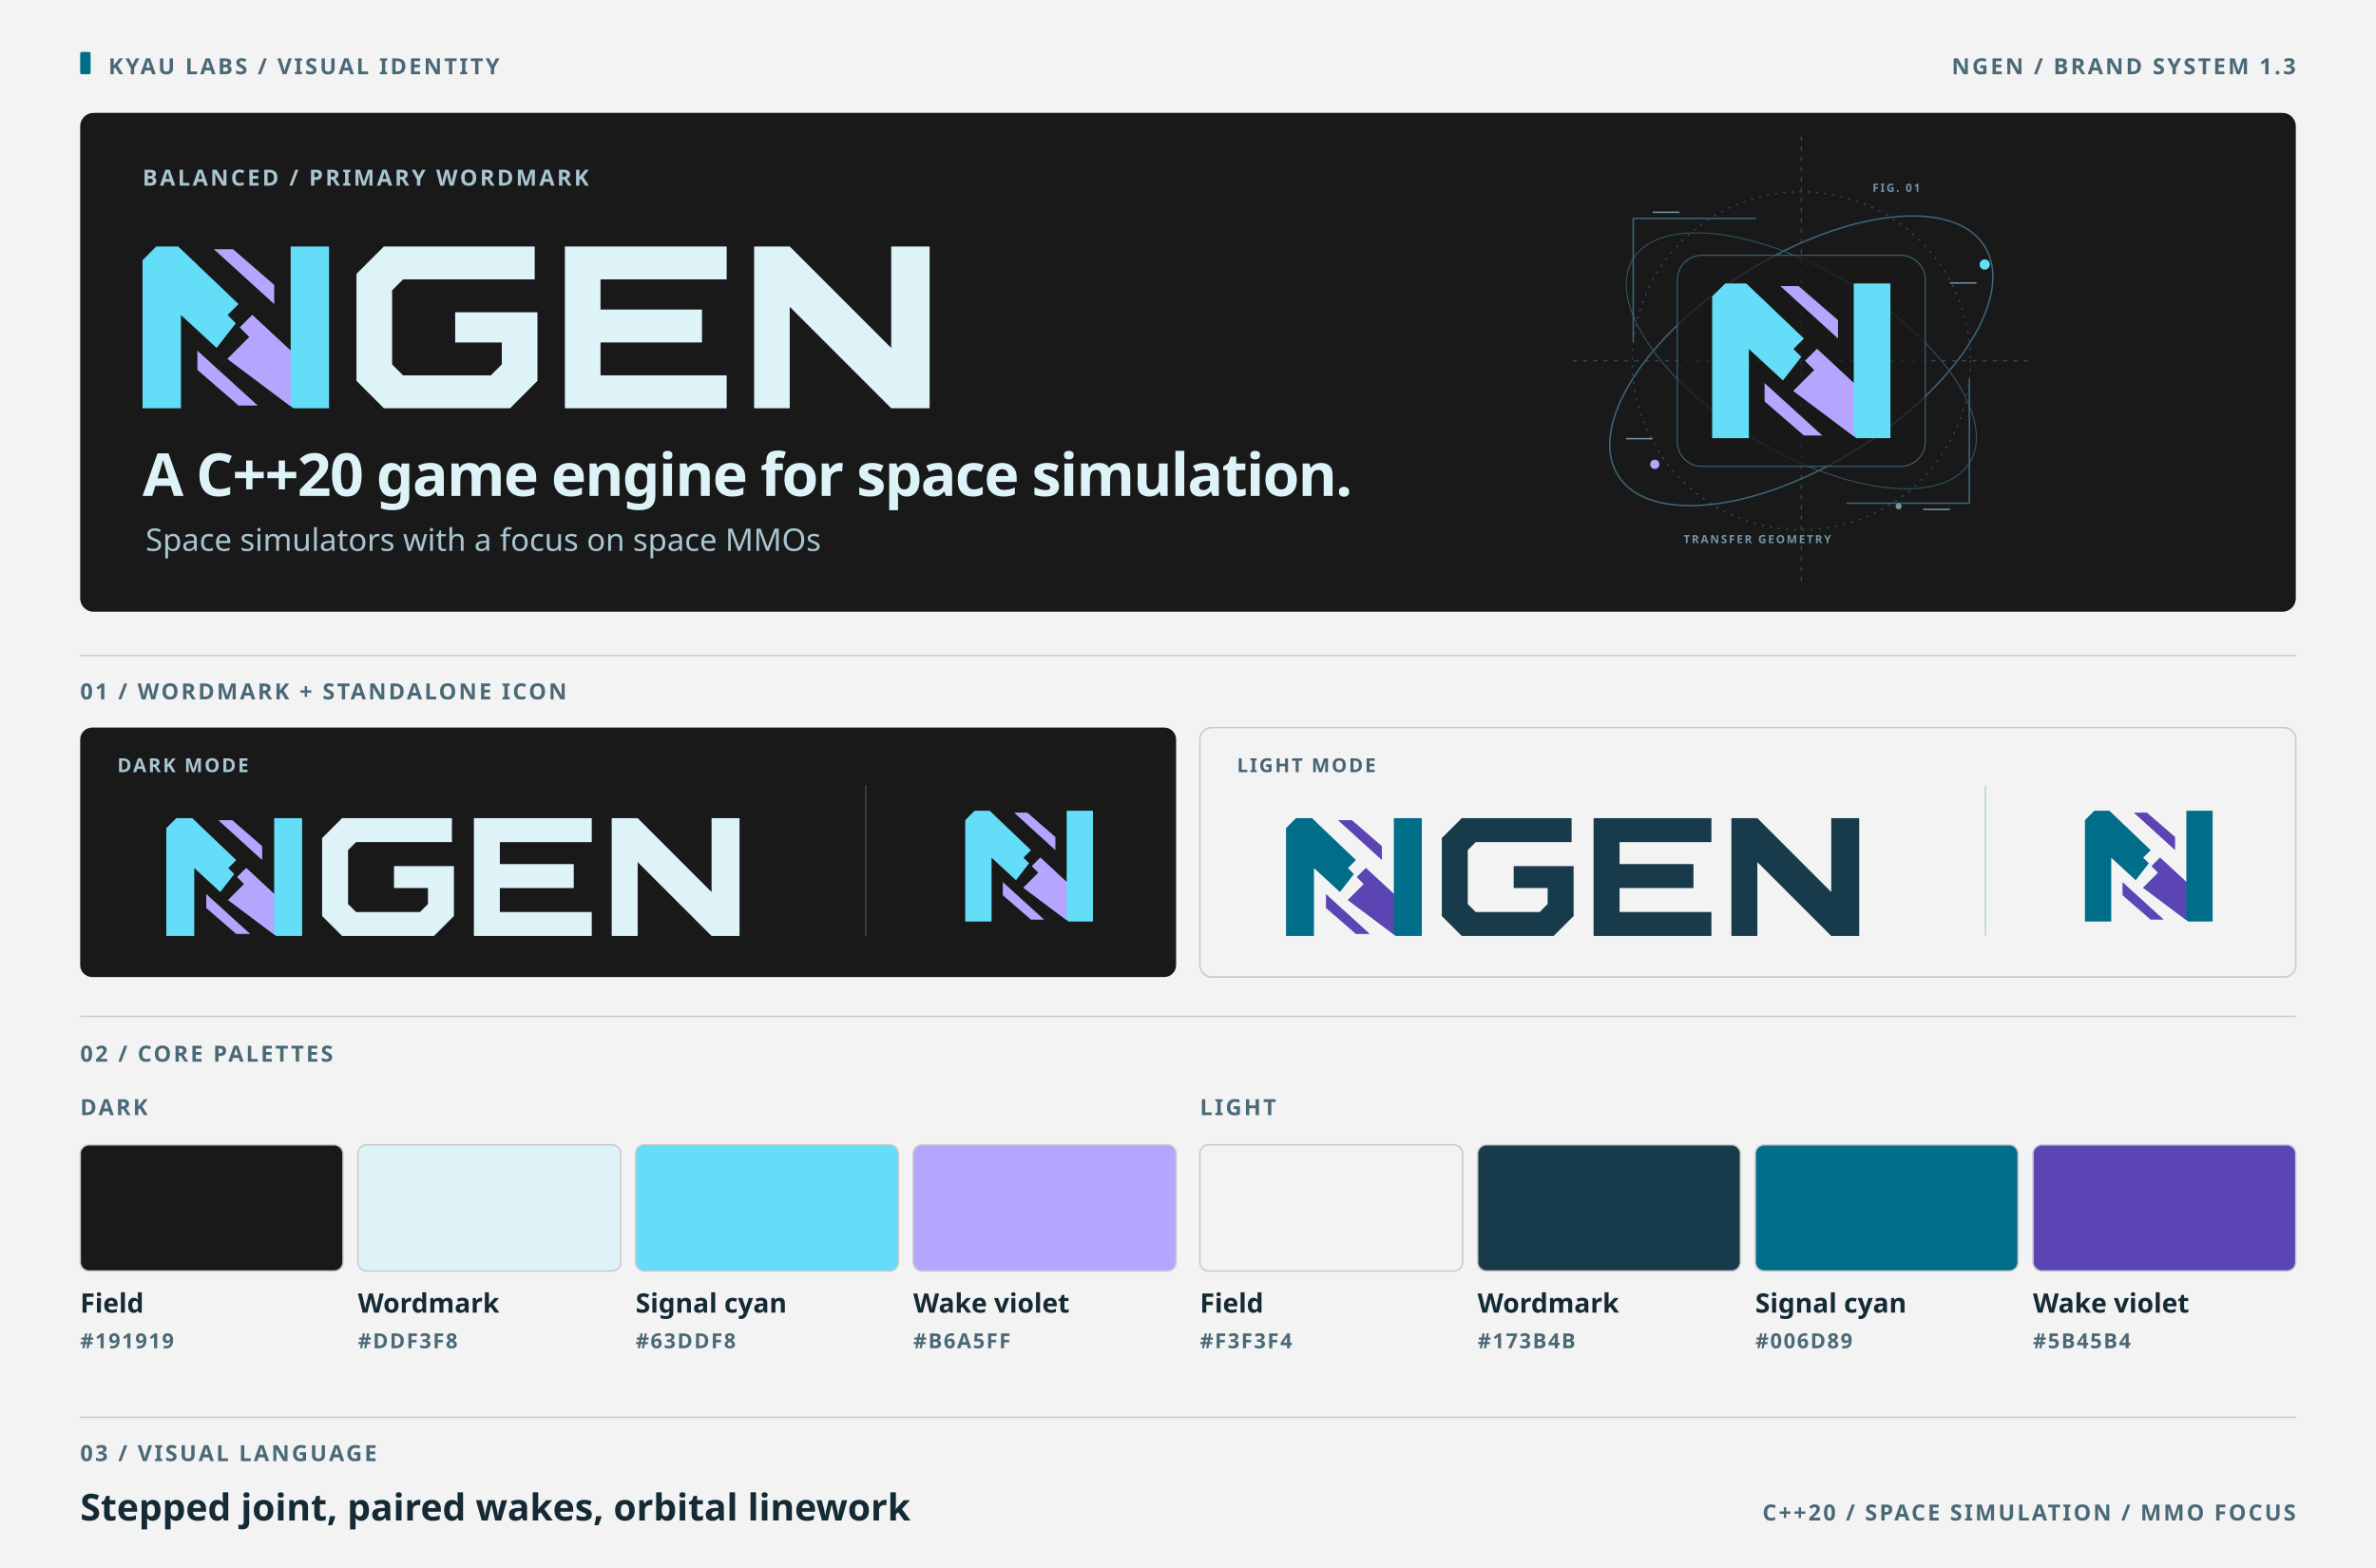
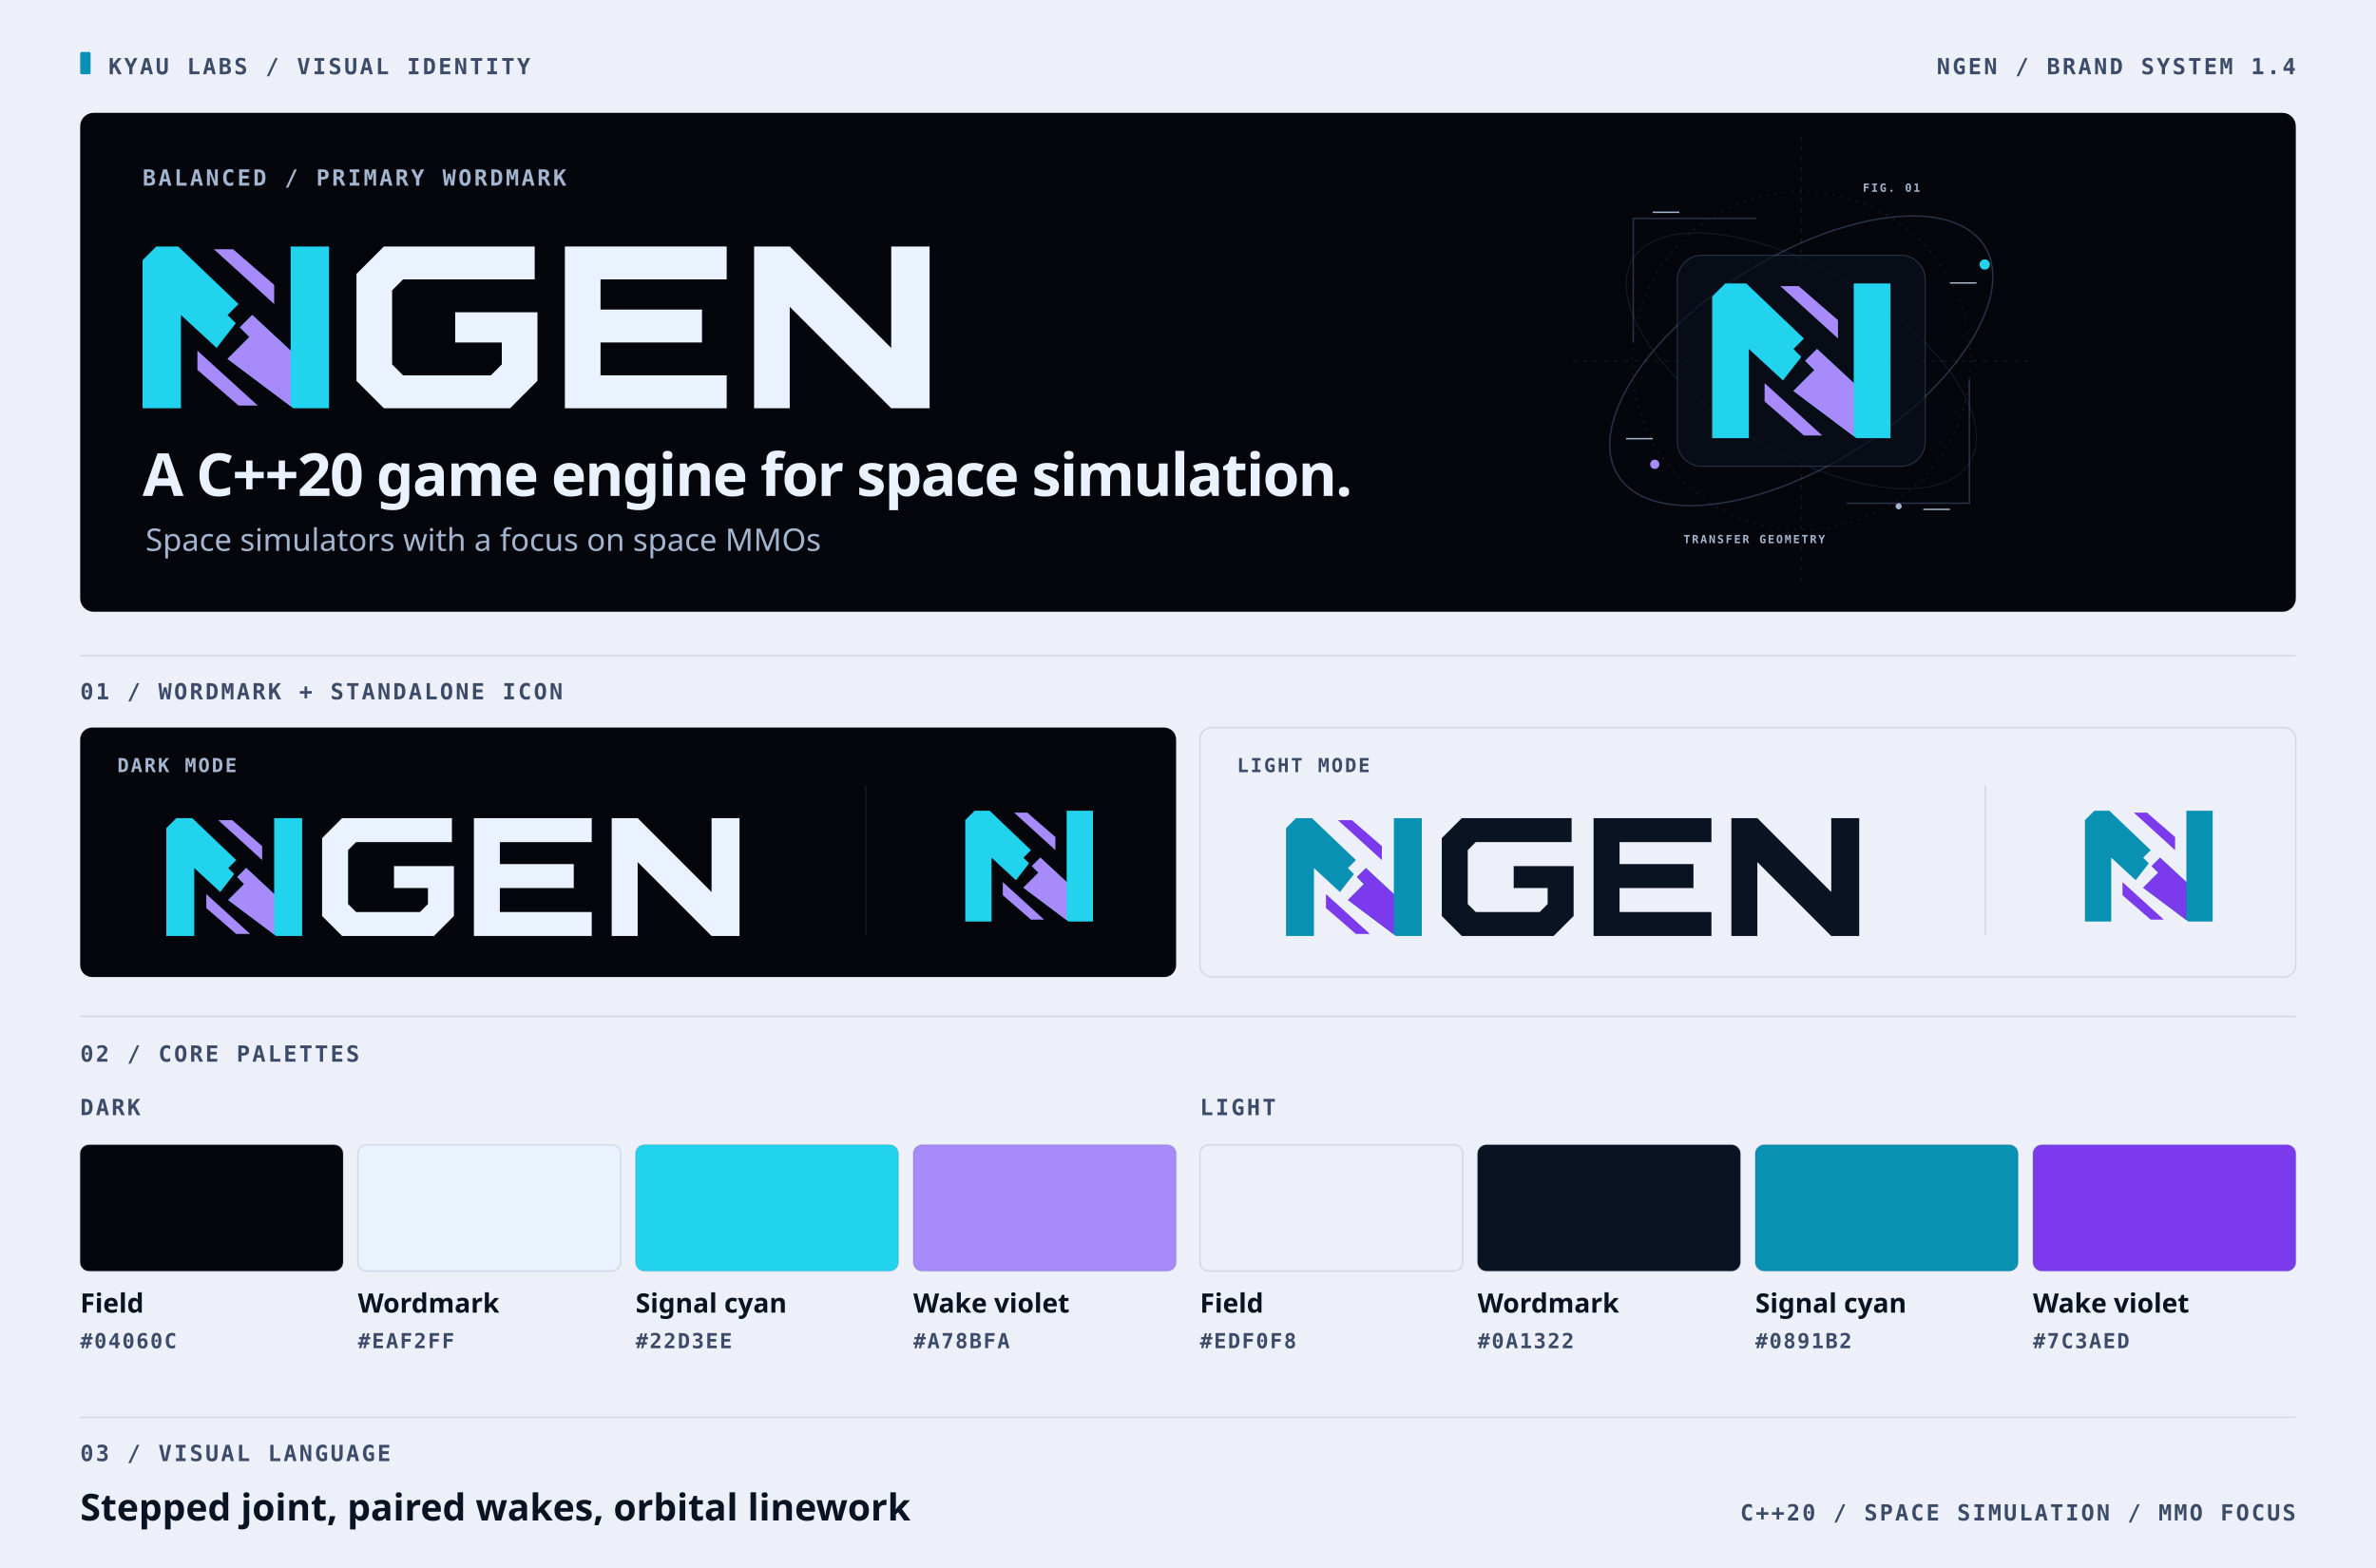
<svg xmlns="http://www.w3.org/2000/svg" viewBox="0 0 1600 1056" width="1600" height="1056" role="img" aria-labelledby="title">
-   <rect x="0" y="0" width="1600" height="1056" rx="0" fill="#F3F3F4" stroke="none" />
-   <rect x="54" y="35" width="7" height="15" rx="1" fill="#006D89" stroke="none" />
-   <text x="73" y="50" fill="#4A6977" font-family="Adwaita Mono, sans-serif" font-size="15" font-weight="600" letter-spacing="1.55" text-anchor="start">KYAU LABS  /  VISUAL IDENTITY</text>
-   <text x="1546" y="50" fill="#4A6977" font-family="Adwaita Mono, sans-serif" font-size="15" font-weight="600" letter-spacing="1.55" text-anchor="end">NGEN  /  BRAND SYSTEM 1.3</text>
-   <rect x="54" y="76" width="1492" height="336" rx="9" fill="#191919" stroke="none" />
-   <text x="96" y="125" fill="#A9C5D0" font-family="Adwaita Mono, sans-serif" font-size="15" font-weight="600" letter-spacing="1.6" text-anchor="start">BALANCED  /  PRIMARY WORDMARK</text>
+   <rect x="0" y="0" width="1600" height="1056" rx="0" fill="#EDF0F8" stroke="none" />
+   <rect x="54" y="35" width="7" height="15" rx="1" fill="#0891B2" stroke="none" />
+   <text x="73" y="50" fill="#3C4C68" font-family="Operator Mono, monospace" font-size="15" font-weight="600" letter-spacing="1.55" text-anchor="start">KYAU LABS  /  VISUAL IDENTITY</text>
+   <text x="1546" y="50" fill="#3C4C68" font-family="Operator Mono, monospace" font-size="15" font-weight="600" letter-spacing="1.55" text-anchor="end">NGEN  /  BRAND SYSTEM 1.4</text>
+   <rect x="54" y="76" width="1492" height="336" rx="9" fill="#04060C" stroke="none" />
+   <text x="96" y="125" fill="#A4B5CF" font-family="Operator Mono, monospace" font-size="15" font-weight="600" letter-spacing="1.6" text-anchor="start">BALANCED  /  PRIMARY WORDMARK</text>
  <g transform="translate(96 166) scale(1.84669)">
    <g transform="translate(0 -23.5)">
      <g transform="translate(0 23.5)">
-         <path d="M0 59V5L5 0H13L35 21L31 25L34 28L27 37L14 25V59ZM40 25L54 38V0H68V59H55L31 41L39 33L35.5 29.5Z" fill="#63DDF8" />
-         <path d="M40 25L54 38V58.25L31 41L39 33L35.5 29.5ZM20 38L42 58H35L20 45Z" fill="#B6A5FF" />
+         <path d="M0 59V5L5 0H13L35 21L31 25L34 28L27 37L14 25V59ZM40 25L54 38V0H68V59H55L31 41L39 33L35.5 29.5Z" fill="#22D3EE" />
+         <path d="M40 25L54 38V58.25L31 41L39 33L35.5 29.5ZM20 38L42 58H35L20 45Z" fill="#A78BFA" />
        <g transform="rotate(180 34 29.5)">
-           <path d="M20 38L42 58H35L20 45Z" fill="#B6A5FF" />
+           <path d="M20 38L42 58H35L20 45Z" fill="#A78BFA" />
        </g>
        <g transform="translate(78 0)">
-           <path d="M10 0H65V12H17L13 16V43L17 47H49L53 43V35H36V24H66V49L56 59H10L0 49V10Z" fill="#DDF3F8" />
+           <path d="M10 0H65V12H17L13 16V43L17 47H49L53 43V35H36V24H66V49L56 59H10L0 49V10Z" fill="#EAF2FF" />
        </g>
        <g transform="translate(154 0)">
-           <path d="M0 0H59V12H13V23H50V35H13V47H59V59H0Z" fill="#DDF3F8" />
+           <path d="M0 0H59V12H13V23H50V35H13V47H59V59H0Z" fill="#EAF2FF" />
        </g>
        <g transform="translate(223 0)">
-           <path d="M0 0H13L50 37V0H64V59H50L13 22V59H0Z" fill="#DDF3F8" />
+           <path d="M0 0H13L50 37V0H64V59H50L13 22V59H0Z" fill="#EAF2FF" />
        </g>
      </g>
    </g>
  </g>
-   <text x="96" y="334" fill="#DDF3F8" font-family="Adwaita Sans, sans-serif" font-size="40" font-weight="700" letter-spacing="-1" text-anchor="start">A C++20 game engine for space simulation.</text>
-   <text x="98" y="371" fill="#A9C5D0" font-family="Adwaita Sans, sans-serif" font-size="21" font-weight="400" letter-spacing="0" text-anchor="start">Space simulators with a focus on space MMOs</text>
+   <text x="96" y="334" fill="#EAF2FF" font-family="Neo Sans Pro, sans-serif" font-size="40" font-weight="700" letter-spacing="-1" text-anchor="start">A C++20 game engine for space simulation.</text>
+   <text x="98" y="371" fill="#A4B5CF" font-family="Neo Sans Pro, sans-serif" font-size="21" font-weight="400" letter-spacing="0" text-anchor="start">Space simulators with a focus on space MMOs</text>
  <g transform="translate(1213 243) scale(0.69)">
-     <path d="M-223 0H223M0-219V219" fill="none" stroke="#305466" stroke-width="1" stroke-dasharray="4 6" />
-     <ellipse cx="0" cy="0" rx="211" ry="102" fill="none" stroke="#3D687B" stroke-width="1.4" transform="rotate(-32)" />
-     <ellipse cx="0" cy="0" rx="192" ry="89" fill="none" stroke="#305466" stroke-width="1" transform="rotate(31)" />
-     <circle cx="0" cy="0" r="165" fill="none" stroke="#305466" stroke-width="1.2" stroke-dasharray="2 6" />
-     <path d="M-164-18V-139H-44M164 18V139H44" fill="none" stroke="#3D687B" stroke-width="1.4" />
-     <path d="M-145-145H-119M145 145H119M-171 76H-145M145-76H171" fill="none" stroke="#7496A7" stroke-width="1.4" />
-     <circle cx="179" cy="-94" r="5" fill="#63DDF8" />
-     <circle cx="-143" cy="101" r="4.5" fill="#B6A5FF" />
-     <circle cx="95" cy="142" r="3" fill="#7496A7" />
-     <rect x="-121" y="-103" width="242" height="206" rx="24" fill="#191919" fill-opacity="0.7" stroke="#3D687B" />
+     <path d="M-223 0H223M0-219V219" fill="none" stroke="#7D9BD2" stroke-width="1" stroke-dasharray="4 6" stroke-opacity="0.14" />
+     <ellipse cx="0" cy="0" rx="211" ry="102" fill="none" stroke="#7D9BD2" stroke-width="1.4" transform="rotate(-32)" stroke-opacity="0.3" />
+     <ellipse cx="0" cy="0" rx="192" ry="89" fill="none" stroke="#7D9BD2" stroke-width="1" transform="rotate(31)" stroke-opacity="0.14" />
+     <circle cx="0" cy="0" r="165" fill="none" stroke="#7D9BD2" stroke-width="1.2" stroke-dasharray="2 6" stroke-opacity="0.14" />
+     <path d="M-164-18V-139H-44M164 18V139H44" fill="none" stroke="#7D9BD2" stroke-width="1.4" stroke-opacity="0.3" />
+     <path d="M-145-145H-119M145 145H119M-171 76H-145M145-76H171" fill="none" stroke="#A4B5CF" stroke-width="1.4" />
+     <circle cx="179" cy="-94" r="5" fill="#22D3EE" />
+     <circle cx="-143" cy="101" r="4.5" fill="#A78BFA" />
+     <circle cx="95" cy="142" r="3" fill="#A4B5CF" />
+     <rect x="-121" y="-103" width="242" height="206" rx="24" fill="#0A101D" fill-opacity="0.66" stroke="#7D9BD2" stroke-opacity="0.3" />
    <g transform="translate(-87 -75.5) scale(2.55882)">
-       <path d="M0 59V5L5 0H13L35 21L31 25L34 28L27 37L14 25V59ZM40 25L54 38V0H68V59H55L31 41L39 33L35.5 29.5Z" fill="#63DDF8" />
-       <path d="M40 25L54 38V58.25L31 41L39 33L35.5 29.5ZM20 38L42 58H35L20 45Z" fill="#B6A5FF" />
+       <path d="M0 59V5L5 0H13L35 21L31 25L34 28L27 37L14 25V59ZM40 25L54 38V0H68V59H55L31 41L39 33L35.5 29.5Z" fill="#22D3EE" />
+       <path d="M40 25L54 38V58.25L31 41L39 33L35.5 29.5ZM20 38L42 58H35L20 45Z" fill="#A78BFA" />
      <g transform="rotate(180 34 29.5)">
-         <path d="M20 38L42 58H35L20 45Z" fill="#B6A5FF" />
+         <path d="M20 38L42 58H35L20 45Z" fill="#A78BFA" />
      </g>
    </g>
-     <text x="-115" y="178" fill="#7496A7" font-family="Adwaita Mono, sans-serif" font-size="11" font-weight="600" letter-spacing="1.6" text-anchor="start">TRANSFER GEOMETRY</text>
-     <text x="116" y="-165" fill="#7496A7" font-family="Adwaita Mono, sans-serif" font-size="11" font-weight="600" letter-spacing="1.6" text-anchor="end">FIG. 01</text>
+     <text x="-115" y="178" fill="#A4B5CF" font-family="Operator Mono, monospace" font-size="11" font-weight="600" letter-spacing="1.6" text-anchor="start">TRANSFER GEOMETRY</text>
+     <text x="116" y="-165" fill="#A4B5CF" font-family="Operator Mono, monospace" font-size="11" font-weight="600" letter-spacing="1.6" text-anchor="end">FIG. 01</text>
  </g>
-   <path d="M54 441.5H1546" stroke="#C9C9CD" />
-   <text x="54" y="471" fill="#4A6977" font-family="Adwaita Mono, sans-serif" font-size="15" font-weight="600" letter-spacing="1.5" text-anchor="start">01  /  WORDMARK + STANDALONE ICON</text>
-   <rect x="54" y="490" width="738" height="168" rx="8" fill="#191919" stroke="none" />
-   <text x="79" y="520" fill="#A9C5D0" font-family="Adwaita Mono, sans-serif" font-size="13" font-weight="600" letter-spacing="1.25" text-anchor="start">DARK MODE</text>
+   <path d="M54 441.5H1546" stroke="#102A54" stroke-opacity="0.12" />
+   <text x="54" y="471" fill="#3C4C68" font-family="Operator Mono, monospace" font-size="15" font-weight="600" letter-spacing="1.5" text-anchor="start">01  /  WORDMARK + STANDALONE ICON</text>
+   <rect x="54" y="490" width="738" height="168" rx="8" fill="#04060C" stroke="none" />
+   <text x="79" y="520" fill="#A4B5CF" font-family="Operator Mono, monospace" font-size="13" font-weight="600" letter-spacing="1.25" text-anchor="start">DARK MODE</text>
  <g transform="translate(112 551) scale(1.34495)">
    <g transform="translate(0 -23.5)">
      <g transform="translate(0 23.5)">
-         <path d="M0 59V5L5 0H13L35 21L31 25L34 28L27 37L14 25V59ZM40 25L54 38V0H68V59H55L31 41L39 33L35.5 29.5Z" fill="#63DDF8" />
-         <path d="M40 25L54 38V58.25L31 41L39 33L35.5 29.5ZM20 38L42 58H35L20 45Z" fill="#B6A5FF" />
+         <path d="M0 59V5L5 0H13L35 21L31 25L34 28L27 37L14 25V59ZM40 25L54 38V0H68V59H55L31 41L39 33L35.5 29.5Z" fill="#22D3EE" />
+         <path d="M40 25L54 38V58.25L31 41L39 33L35.5 29.5ZM20 38L42 58H35L20 45Z" fill="#A78BFA" />
        <g transform="rotate(180 34 29.5)">
-           <path d="M20 38L42 58H35L20 45Z" fill="#B6A5FF" />
+           <path d="M20 38L42 58H35L20 45Z" fill="#A78BFA" />
        </g>
        <g transform="translate(78 0)">
-           <path d="M10 0H65V12H17L13 16V43L17 47H49L53 43V35H36V24H66V49L56 59H10L0 49V10Z" fill="#DDF3F8" />
+           <path d="M10 0H65V12H17L13 16V43L17 47H49L53 43V35H36V24H66V49L56 59H10L0 49V10Z" fill="#EAF2FF" />
        </g>
        <g transform="translate(154 0)">
-           <path d="M0 0H59V12H13V23H50V35H13V47H59V59H0Z" fill="#DDF3F8" />
+           <path d="M0 0H59V12H13V23H50V35H13V47H59V59H0Z" fill="#EAF2FF" />
        </g>
        <g transform="translate(223 0)">
-           <path d="M0 0H13L50 37V0H64V59H50L13 22V59H0Z" fill="#DDF3F8" />
+           <path d="M0 0H13L50 37V0H64V59H50L13 22V59H0Z" fill="#EAF2FF" />
        </g>
      </g>
    </g>
  </g>
-   <path d="M583 529V630" fill="none" stroke="#7899A6" stroke-opacity="0.35" />
+   <path d="M583 529V630" fill="none" stroke="#7D9BD2" stroke-opacity="0.14" />
  <g transform="translate(650 546) scale(1.26471)">
-     <path d="M0 59V5L5 0H13L35 21L31 25L34 28L27 37L14 25V59ZM40 25L54 38V0H68V59H55L31 41L39 33L35.5 29.5Z" fill="#63DDF8" />
-     <path d="M40 25L54 38V58.25L31 41L39 33L35.5 29.5ZM20 38L42 58H35L20 45Z" fill="#B6A5FF" />
+     <path d="M0 59V5L5 0H13L35 21L31 25L34 28L27 37L14 25V59ZM40 25L54 38V0H68V59H55L31 41L39 33L35.5 29.5Z" fill="#22D3EE" />
+     <path d="M40 25L54 38V58.25L31 41L39 33L35.5 29.5ZM20 38L42 58H35L20 45Z" fill="#A78BFA" />
    <g transform="rotate(180 34 29.5)">
-       <path d="M20 38L42 58H35L20 45Z" fill="#B6A5FF" />
+       <path d="M20 38L42 58H35L20 45Z" fill="#A78BFA" />
    </g>
  </g>
-   <rect x="808" y="490" width="738" height="168" rx="8" fill="#F3F3F4" stroke="#C9C9CD" />
-   <text x="833" y="520" fill="#466473" font-family="Adwaita Mono, sans-serif" font-size="13" font-weight="600" letter-spacing="1.25" text-anchor="start">LIGHT MODE</text>
+   <rect x="808" y="490" width="738" height="168" rx="8" fill="#EDF0F8" stroke="#102A54" stroke-opacity="0.12" />
+   <text x="833" y="520" fill="#3C4C68" font-family="Operator Mono, monospace" font-size="13" font-weight="600" letter-spacing="1.25" text-anchor="start">LIGHT MODE</text>
  <g transform="translate(866 551) scale(1.34495)">
    <g transform="translate(0 -23.5)">
      <g transform="translate(0 23.5)">
-         <path d="M0 59V5L5 0H13L35 21L31 25L34 28L27 37L14 25V59ZM40 25L54 38V0H68V59H55L31 41L39 33L35.5 29.5Z" fill="#006D89" />
-         <path d="M40 25L54 38V58.25L31 41L39 33L35.5 29.5ZM20 38L42 58H35L20 45Z" fill="#5B45B4" />
+         <path d="M0 59V5L5 0H13L35 21L31 25L34 28L27 37L14 25V59ZM40 25L54 38V0H68V59H55L31 41L39 33L35.5 29.5Z" fill="#0891B2" />
+         <path d="M40 25L54 38V58.25L31 41L39 33L35.5 29.5ZM20 38L42 58H35L20 45Z" fill="#7C3AED" />
        <g transform="rotate(180 34 29.5)">
-           <path d="M20 38L42 58H35L20 45Z" fill="#5B45B4" />
+           <path d="M20 38L42 58H35L20 45Z" fill="#7C3AED" />
        </g>
        <g transform="translate(78 0)">
-           <path d="M10 0H65V12H17L13 16V43L17 47H49L53 43V35H36V24H66V49L56 59H10L0 49V10Z" fill="#173B4B" />
+           <path d="M10 0H65V12H17L13 16V43L17 47H49L53 43V35H36V24H66V49L56 59H10L0 49V10Z" fill="#0A1322" />
        </g>
        <g transform="translate(154 0)">
-           <path d="M0 0H59V12H13V23H50V35H13V47H59V59H0Z" fill="#173B4B" />
+           <path d="M0 0H59V12H13V23H50V35H13V47H59V59H0Z" fill="#0A1322" />
        </g>
        <g transform="translate(223 0)">
-           <path d="M0 0H13L50 37V0H64V59H50L13 22V59H0Z" fill="#173B4B" />
+           <path d="M0 0H13L50 37V0H64V59H50L13 22V59H0Z" fill="#0A1322" />
        </g>
      </g>
    </g>
  </g>
-   <path d="M1337 529V630" fill="none" stroke="#B8D2DC" />
+   <path d="M1337 529V630" fill="none" stroke="#102A54" stroke-opacity="0.12" />
  <g transform="translate(1404 546) scale(1.26471)">
-     <path d="M0 59V5L5 0H13L35 21L31 25L34 28L27 37L14 25V59ZM40 25L54 38V0H68V59H55L31 41L39 33L35.5 29.5Z" fill="#006D89" />
-     <path d="M40 25L54 38V58.25L31 41L39 33L35.5 29.5ZM20 38L42 58H35L20 45Z" fill="#5B45B4" />
+     <path d="M0 59V5L5 0H13L35 21L31 25L34 28L27 37L14 25V59ZM40 25L54 38V0H68V59H55L31 41L39 33L35.5 29.5Z" fill="#0891B2" />
+     <path d="M40 25L54 38V58.25L31 41L39 33L35.5 29.5ZM20 38L42 58H35L20 45Z" fill="#7C3AED" />
    <g transform="rotate(180 34 29.5)">
-       <path d="M20 38L42 58H35L20 45Z" fill="#5B45B4" />
+       <path d="M20 38L42 58H35L20 45Z" fill="#7C3AED" />
    </g>
  </g>
-   <path d="M54 684.5H1546" stroke="#C9C9CD" />
-   <text x="54" y="715" fill="#4A6977" font-family="Adwaita Mono, sans-serif" font-size="15" font-weight="600" letter-spacing="1.5" text-anchor="start">02  /  CORE PALETTES</text>
-   <text x="54" y="751" fill="#4A6977" font-family="Adwaita Mono, sans-serif" font-size="15" font-weight="600" letter-spacing="1.5" text-anchor="start">DARK</text>
-   <rect x="54" y="771" width="177" height="85" rx="6" fill="#191919" stroke="#C9C9CD" />
-   <text x="54" y="884" fill="#142A35" font-family="Adwaita Sans, sans-serif" font-size="18" font-weight="700" letter-spacing="0" text-anchor="start">Field</text>
-   <text x="54" y="908" fill="#4A6977" font-family="Adwaita Mono, sans-serif" font-size="14" font-weight="600" letter-spacing="1" text-anchor="start">#191919</text>
-   <rect x="241" y="771" width="177" height="85" rx="6" fill="#DDF3F8" stroke="#C9C9CD" />
-   <text x="241" y="884" fill="#142A35" font-family="Adwaita Sans, sans-serif" font-size="18" font-weight="700" letter-spacing="0" text-anchor="start">Wordmark</text>
-   <text x="241" y="908" fill="#4A6977" font-family="Adwaita Mono, sans-serif" font-size="14" font-weight="600" letter-spacing="1" text-anchor="start">#DDF3F8</text>
-   <rect x="428" y="771" width="177" height="85" rx="6" fill="#63DDF8" stroke="#C9C9CD" />
-   <text x="428" y="884" fill="#142A35" font-family="Adwaita Sans, sans-serif" font-size="18" font-weight="700" letter-spacing="0" text-anchor="start">Signal cyan</text>
-   <text x="428" y="908" fill="#4A6977" font-family="Adwaita Mono, sans-serif" font-size="14" font-weight="600" letter-spacing="1" text-anchor="start">#63DDF8</text>
-   <rect x="615" y="771" width="177" height="85" rx="6" fill="#B6A5FF" stroke="#C9C9CD" />
-   <text x="615" y="884" fill="#142A35" font-family="Adwaita Sans, sans-serif" font-size="18" font-weight="700" letter-spacing="0" text-anchor="start">Wake violet</text>
-   <text x="615" y="908" fill="#4A6977" font-family="Adwaita Mono, sans-serif" font-size="14" font-weight="600" letter-spacing="1" text-anchor="start">#B6A5FF</text>
-   <text x="808" y="751" fill="#4A6977" font-family="Adwaita Mono, sans-serif" font-size="15" font-weight="600" letter-spacing="1.5" text-anchor="start">LIGHT</text>
-   <rect x="808" y="771" width="177" height="85" rx="6" fill="#F3F3F4" stroke="#C9C9CD" />
-   <text x="808" y="884" fill="#142A35" font-family="Adwaita Sans, sans-serif" font-size="18" font-weight="700" letter-spacing="0" text-anchor="start">Field</text>
-   <text x="808" y="908" fill="#4A6977" font-family="Adwaita Mono, sans-serif" font-size="14" font-weight="600" letter-spacing="1" text-anchor="start">#F3F3F4</text>
-   <rect x="995" y="771" width="177" height="85" rx="6" fill="#173B4B" stroke="#C9C9CD" />
-   <text x="995" y="884" fill="#142A35" font-family="Adwaita Sans, sans-serif" font-size="18" font-weight="700" letter-spacing="0" text-anchor="start">Wordmark</text>
-   <text x="995" y="908" fill="#4A6977" font-family="Adwaita Mono, sans-serif" font-size="14" font-weight="600" letter-spacing="1" text-anchor="start">#173B4B</text>
-   <rect x="1182" y="771" width="177" height="85" rx="6" fill="#006D89" stroke="#C9C9CD" />
-   <text x="1182" y="884" fill="#142A35" font-family="Adwaita Sans, sans-serif" font-size="18" font-weight="700" letter-spacing="0" text-anchor="start">Signal cyan</text>
-   <text x="1182" y="908" fill="#4A6977" font-family="Adwaita Mono, sans-serif" font-size="14" font-weight="600" letter-spacing="1" text-anchor="start">#006D89</text>
-   <rect x="1369" y="771" width="177" height="85" rx="6" fill="#5B45B4" stroke="#C9C9CD" />
-   <text x="1369" y="884" fill="#142A35" font-family="Adwaita Sans, sans-serif" font-size="18" font-weight="700" letter-spacing="0" text-anchor="start">Wake violet</text>
-   <text x="1369" y="908" fill="#4A6977" font-family="Adwaita Mono, sans-serif" font-size="14" font-weight="600" letter-spacing="1" text-anchor="start">#5B45B4</text>
-   <path d="M54 954.5H1546" stroke="#C9C9CD" />
-   <text x="54" y="984" fill="#4A6977" font-family="Adwaita Mono, sans-serif" font-size="15" font-weight="600" letter-spacing="1.5" text-anchor="start">03  /  VISUAL LANGUAGE</text>
-   <text x="54" y="1024" fill="#142A35" font-family="Adwaita Sans, sans-serif" font-size="25" font-weight="600" letter-spacing="0" text-anchor="start">Stepped joint, paired wakes, orbital linework</text>
-   <text x="1546" y="1024" fill="#4A6977" font-family="Adwaita Mono, sans-serif" font-size="15" font-weight="600" letter-spacing="1.4" text-anchor="end">C++20  /  SPACE SIMULATION  /  MMO FOCUS</text>
+   <path d="M54 684.5H1546" stroke="#102A54" stroke-opacity="0.12" />
+   <text x="54" y="715" fill="#3C4C68" font-family="Operator Mono, monospace" font-size="15" font-weight="600" letter-spacing="1.5" text-anchor="start">02  /  CORE PALETTES</text>
+   <text x="54" y="751" fill="#3C4C68" font-family="Operator Mono, monospace" font-size="15" font-weight="600" letter-spacing="1.5" text-anchor="start">DARK</text>
+   <rect x="54" y="771" width="177" height="85" rx="6" fill="#04060C" stroke="#102A54" stroke-opacity="0.12" />
+   <text x="54" y="884" fill="#0A1322" font-family="Neo Sans Pro, sans-serif" font-size="18" font-weight="700" letter-spacing="0" text-anchor="start">Field</text>
+   <text x="54" y="908" fill="#3C4C68" font-family="Operator Mono, monospace" font-size="14" font-weight="600" letter-spacing="1" text-anchor="start">#04060C</text>
+   <rect x="241" y="771" width="177" height="85" rx="6" fill="#EAF2FF" stroke="#102A54" stroke-opacity="0.12" />
+   <text x="241" y="884" fill="#0A1322" font-family="Neo Sans Pro, sans-serif" font-size="18" font-weight="700" letter-spacing="0" text-anchor="start">Wordmark</text>
+   <text x="241" y="908" fill="#3C4C68" font-family="Operator Mono, monospace" font-size="14" font-weight="600" letter-spacing="1" text-anchor="start">#EAF2FF</text>
+   <rect x="428" y="771" width="177" height="85" rx="6" fill="#22D3EE" stroke="#102A54" stroke-opacity="0.12" />
+   <text x="428" y="884" fill="#0A1322" font-family="Neo Sans Pro, sans-serif" font-size="18" font-weight="700" letter-spacing="0" text-anchor="start">Signal cyan</text>
+   <text x="428" y="908" fill="#3C4C68" font-family="Operator Mono, monospace" font-size="14" font-weight="600" letter-spacing="1" text-anchor="start">#22D3EE</text>
+   <rect x="615" y="771" width="177" height="85" rx="6" fill="#A78BFA" stroke="#102A54" stroke-opacity="0.12" />
+   <text x="615" y="884" fill="#0A1322" font-family="Neo Sans Pro, sans-serif" font-size="18" font-weight="700" letter-spacing="0" text-anchor="start">Wake violet</text>
+   <text x="615" y="908" fill="#3C4C68" font-family="Operator Mono, monospace" font-size="14" font-weight="600" letter-spacing="1" text-anchor="start">#A78BFA</text>
+   <text x="808" y="751" fill="#3C4C68" font-family="Operator Mono, monospace" font-size="15" font-weight="600" letter-spacing="1.5" text-anchor="start">LIGHT</text>
+   <rect x="808" y="771" width="177" height="85" rx="6" fill="#EDF0F8" stroke="#102A54" stroke-opacity="0.12" />
+   <text x="808" y="884" fill="#0A1322" font-family="Neo Sans Pro, sans-serif" font-size="18" font-weight="700" letter-spacing="0" text-anchor="start">Field</text>
+   <text x="808" y="908" fill="#3C4C68" font-family="Operator Mono, monospace" font-size="14" font-weight="600" letter-spacing="1" text-anchor="start">#EDF0F8</text>
+   <rect x="995" y="771" width="177" height="85" rx="6" fill="#0A1322" stroke="#102A54" stroke-opacity="0.12" />
+   <text x="995" y="884" fill="#0A1322" font-family="Neo Sans Pro, sans-serif" font-size="18" font-weight="700" letter-spacing="0" text-anchor="start">Wordmark</text>
+   <text x="995" y="908" fill="#3C4C68" font-family="Operator Mono, monospace" font-size="14" font-weight="600" letter-spacing="1" text-anchor="start">#0A1322</text>
+   <rect x="1182" y="771" width="177" height="85" rx="6" fill="#0891B2" stroke="#102A54" stroke-opacity="0.12" />
+   <text x="1182" y="884" fill="#0A1322" font-family="Neo Sans Pro, sans-serif" font-size="18" font-weight="700" letter-spacing="0" text-anchor="start">Signal cyan</text>
+   <text x="1182" y="908" fill="#3C4C68" font-family="Operator Mono, monospace" font-size="14" font-weight="600" letter-spacing="1" text-anchor="start">#0891B2</text>
+   <rect x="1369" y="771" width="177" height="85" rx="6" fill="#7C3AED" stroke="#102A54" stroke-opacity="0.12" />
+   <text x="1369" y="884" fill="#0A1322" font-family="Neo Sans Pro, sans-serif" font-size="18" font-weight="700" letter-spacing="0" text-anchor="start">Wake violet</text>
+   <text x="1369" y="908" fill="#3C4C68" font-family="Operator Mono, monospace" font-size="14" font-weight="600" letter-spacing="1" text-anchor="start">#7C3AED</text>
+   <path d="M54 954.5H1546" stroke="#102A54" stroke-opacity="0.12" />
+   <text x="54" y="984" fill="#3C4C68" font-family="Operator Mono, monospace" font-size="15" font-weight="600" letter-spacing="1.5" text-anchor="start">03  /  VISUAL LANGUAGE</text>
+   <text x="54" y="1024" fill="#0A1322" font-family="Neo Sans Pro, sans-serif" font-size="25" font-weight="600" letter-spacing="0" text-anchor="start">Stepped joint, paired wakes, orbital linework</text>
+   <text x="1546" y="1024" fill="#3C4C68" font-family="Operator Mono, monospace" font-size="15" font-weight="600" letter-spacing="1.4" text-anchor="end">C++20  /  SPACE SIMULATION  /  MMO FOCUS</text>
</svg>
